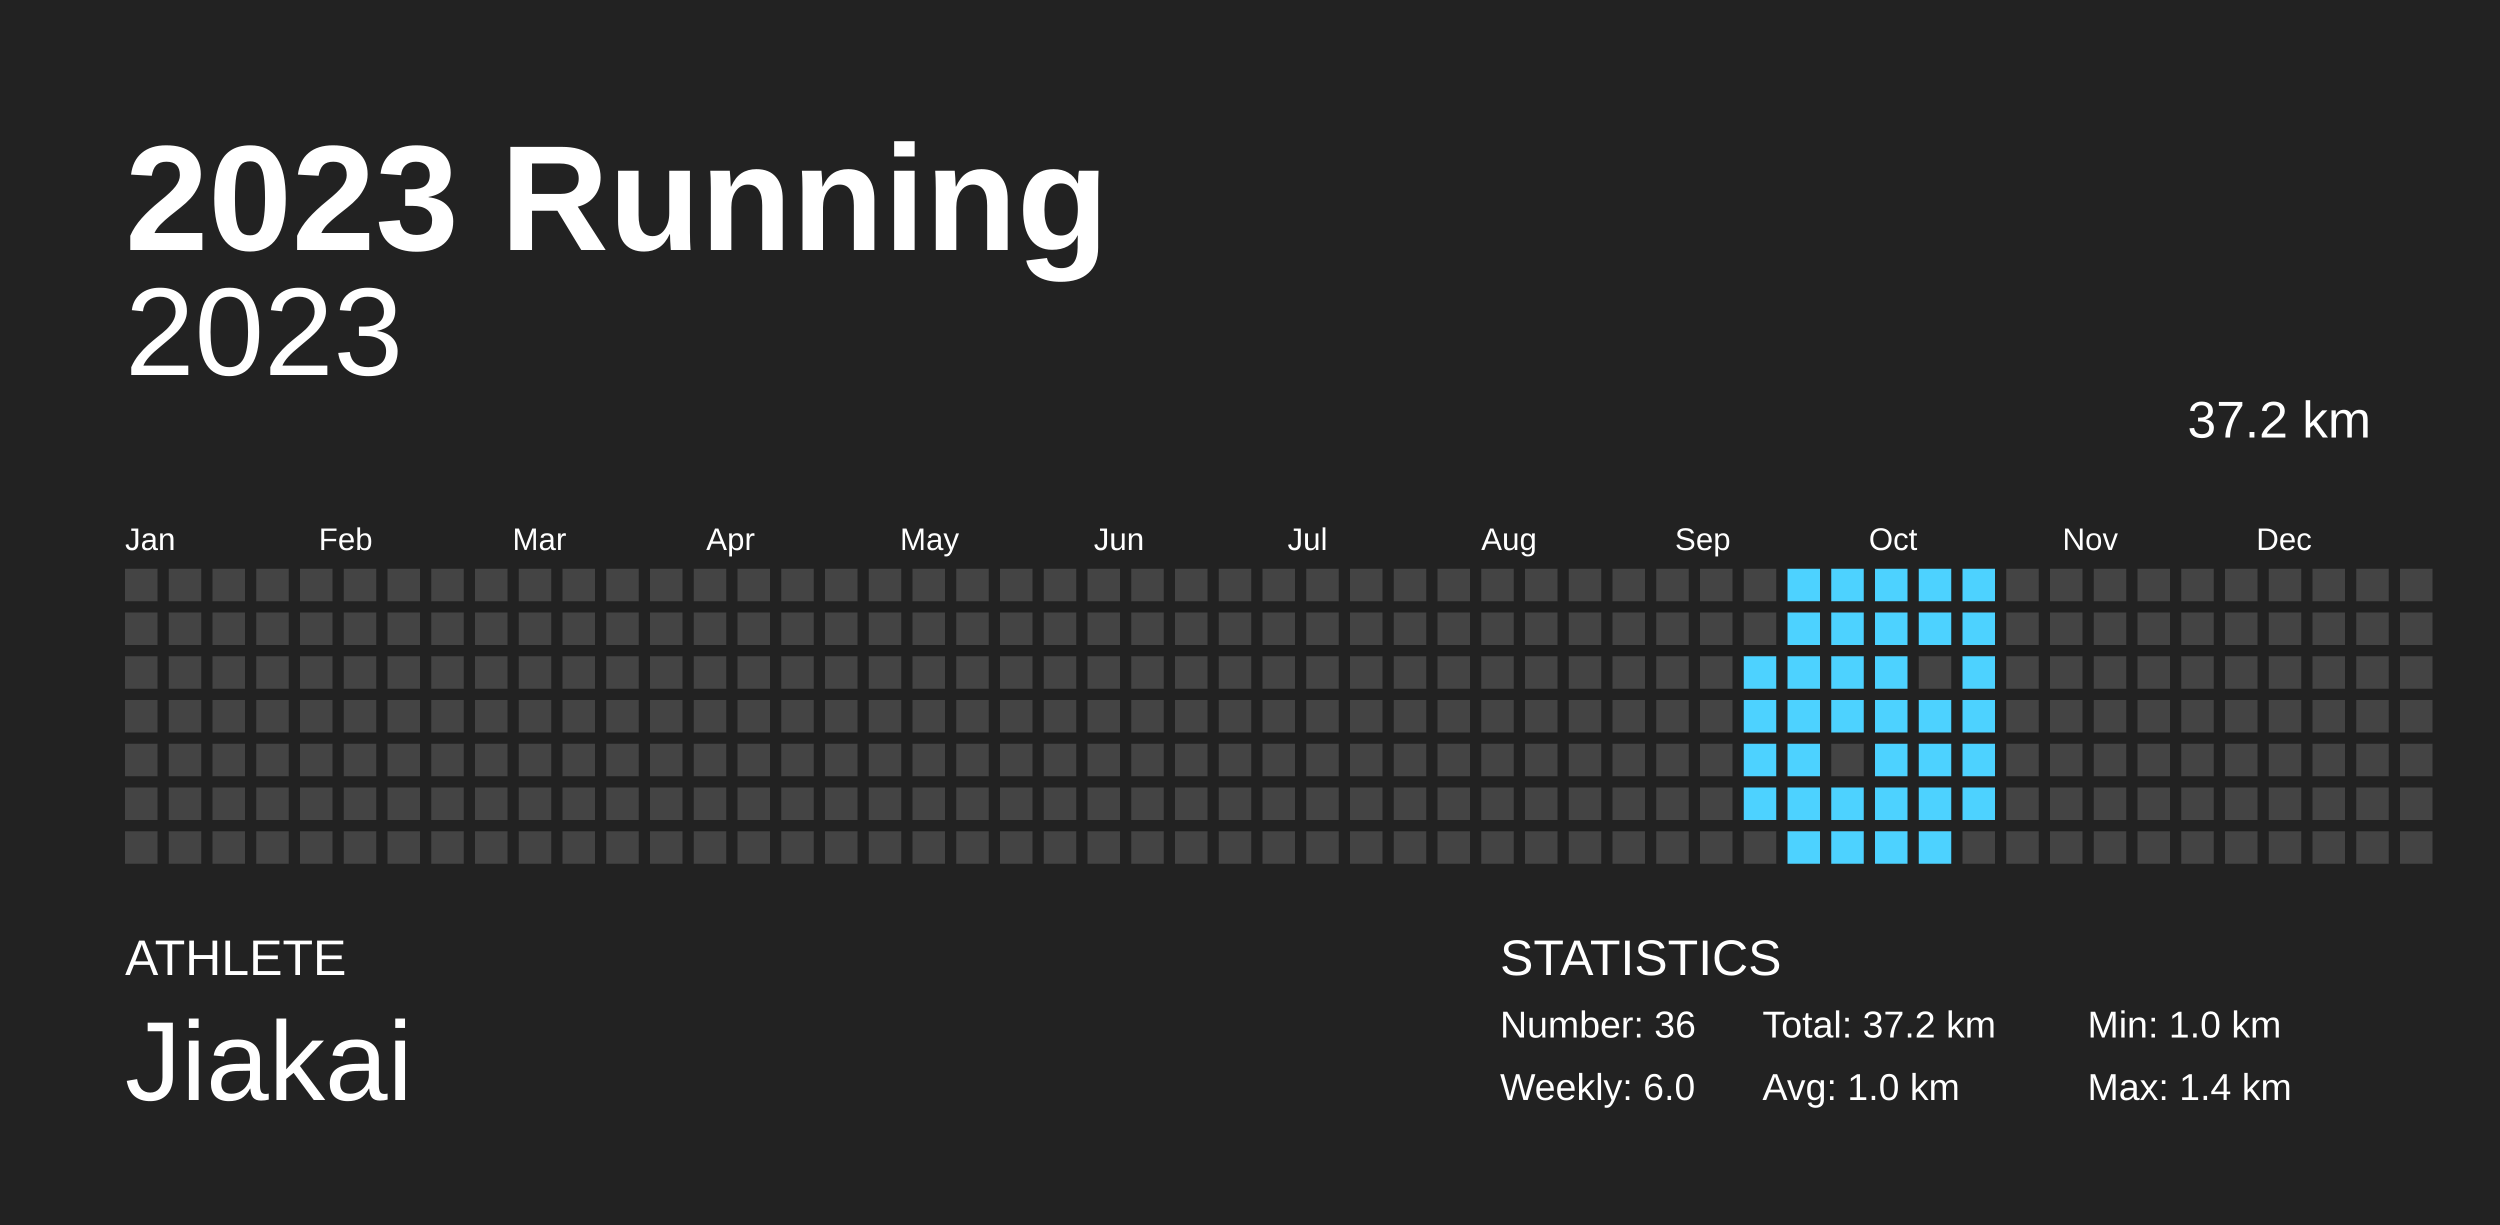
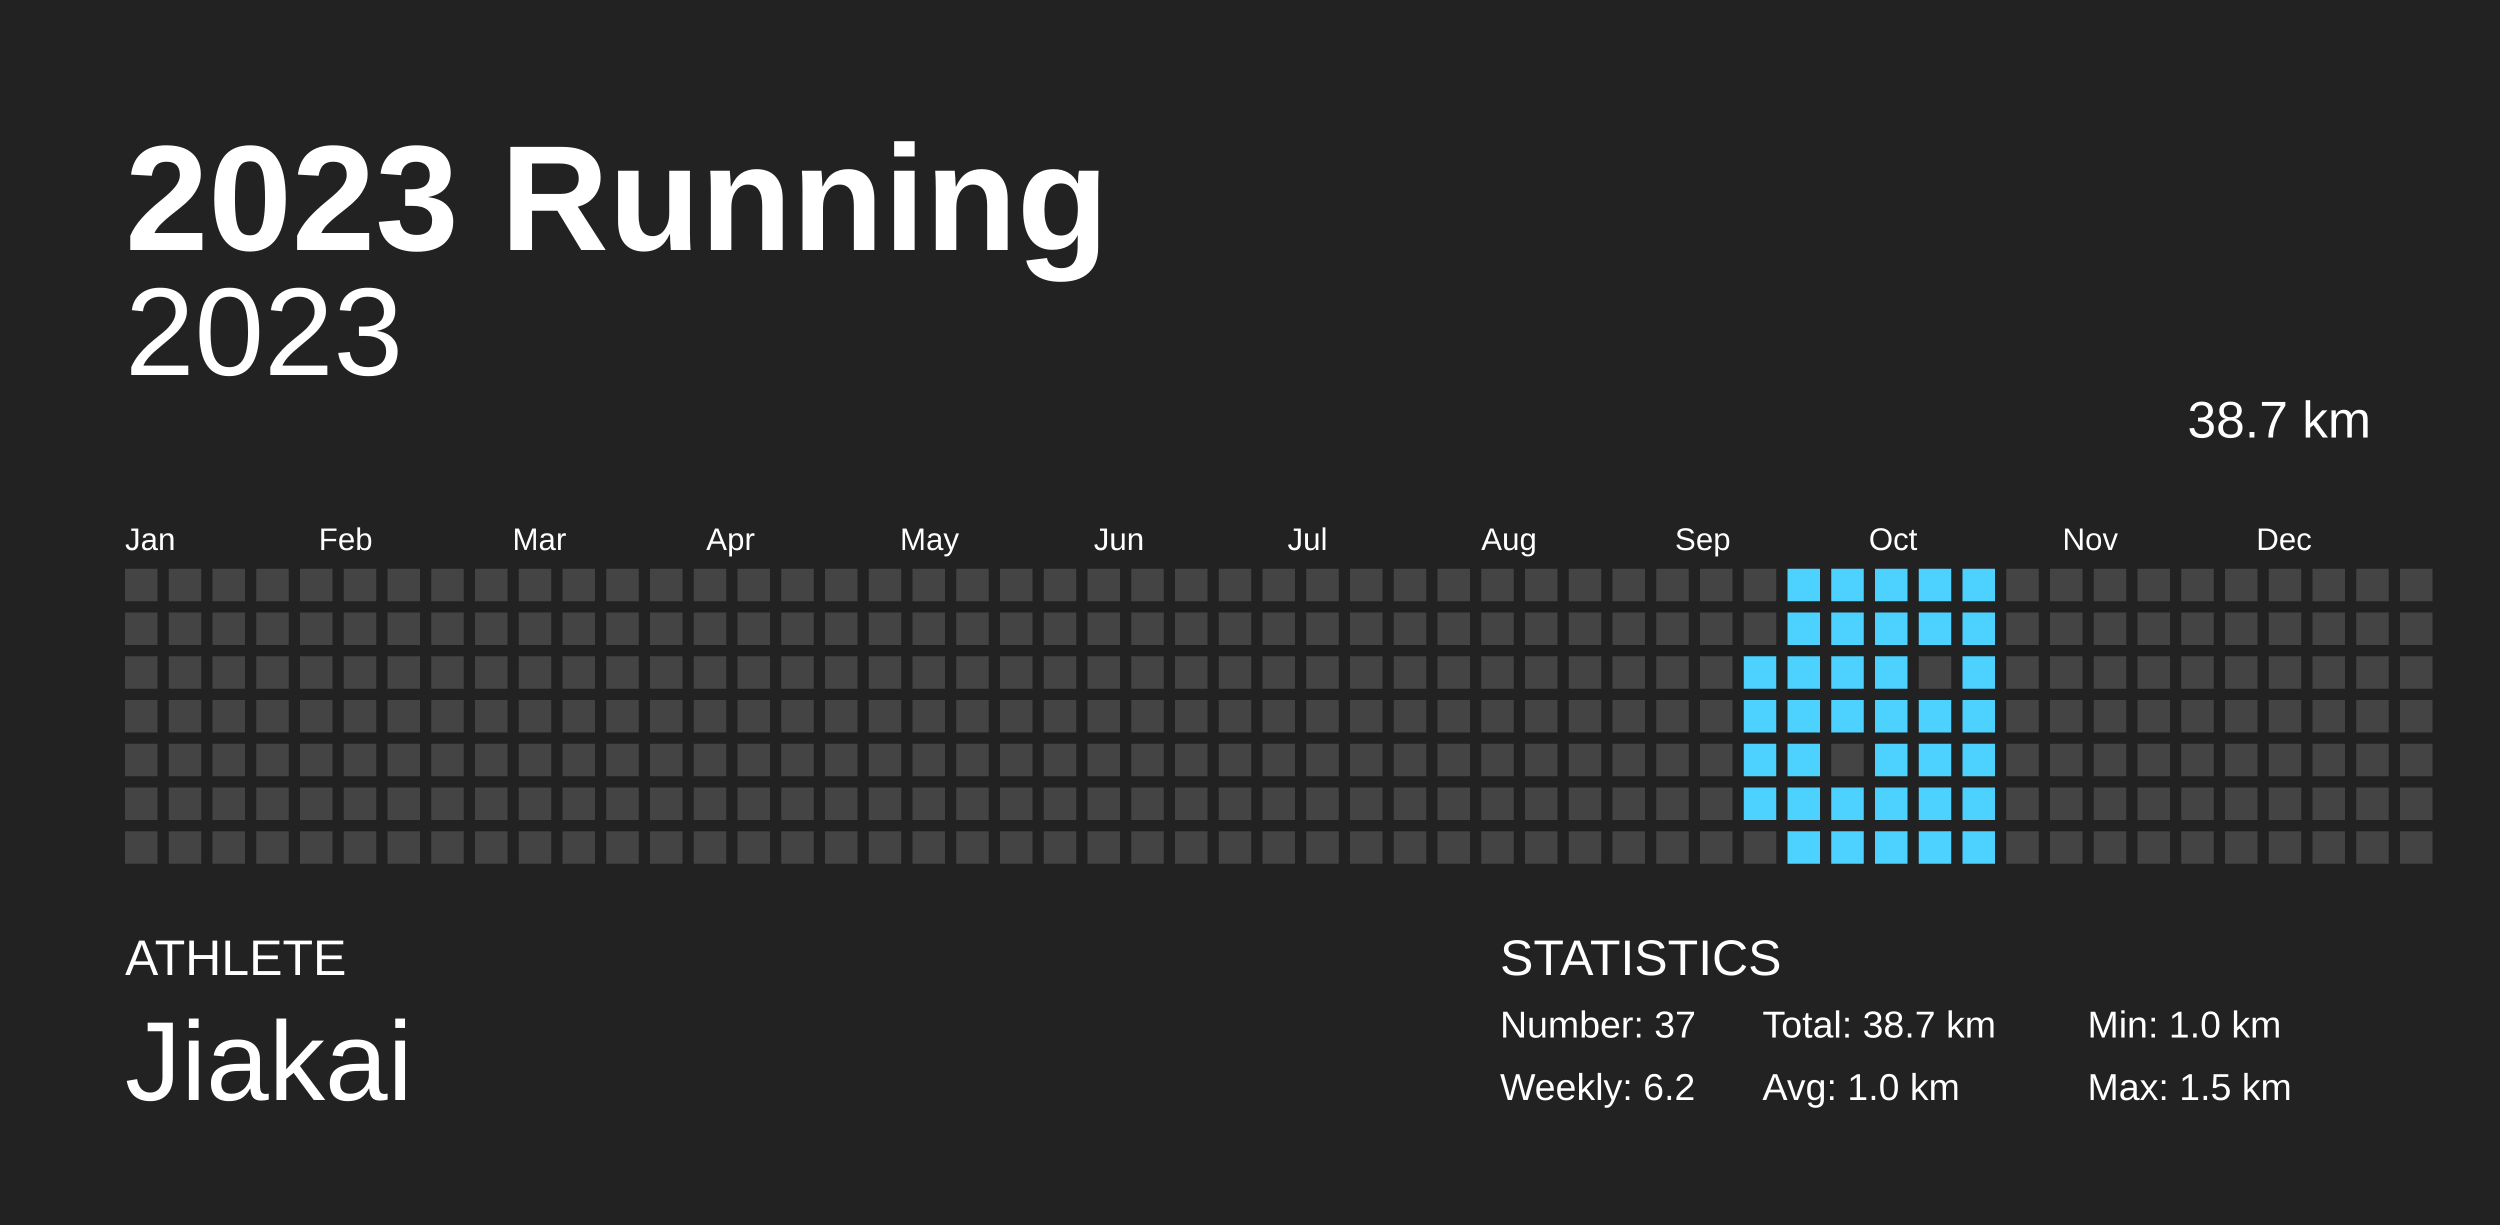
<svg xmlns="http://www.w3.org/2000/svg" baseProfile="full" height="98mm" version="1.1" viewBox="0,0,200,98" width="200mm">
  <defs />
  <rect fill="#222222" height="98" width="200" x="0" y="0" />
  <text fill="#FFFFFF" style="font-size:12px; font-family:Arial; font-weight:bold;" x="10" y="20">2023 Running</text>
  <text fill="#FFFFFF" style="font-size:4px; font-family:Arial" x="10" y="78">ATHLETE</text>
  <text fill="#FFFFFF" style="font-size:9px; font-family:Arial" x="10" y="88">Jiakai</text>
  <text fill="#FFFFFF" style="font-size:4px; font-family:Arial" x="120" y="78">STATISTICS</text>
-   <text fill="#FFFFFF" style="font-size:3px; font-family:Arial" x="120" y="83">Number: 36</text>
-   <text fill="#FFFFFF" style="font-size:3px; font-family:Arial" x="120" y="88">Weekly: 6.0</text>
-   <text fill="#FFFFFF" style="font-size:3px; font-family:Arial" x="141" y="83">Total: 37.2 km</text>
+   <text fill="#FFFFFF" style="font-size:3px; font-family:Arial" x="120" y="83">Number: 37</text>
+   <text fill="#FFFFFF" style="font-size:3px; font-family:Arial" x="120" y="88">Weekly: 6.2</text>
+   <text fill="#FFFFFF" style="font-size:3px; font-family:Arial" x="141" y="83">Total: 38.7 km</text>
  <text fill="#FFFFFF" style="font-size:3px; font-family:Arial" x="141" y="88">Avg: 1.0 km</text>
  <text fill="#FFFFFF" style="font-size:3px; font-family:Arial" x="167" y="83">Min: 1.0 km</text>
-   <text fill="#FFFFFF" style="font-size:3px; font-family:Arial" x="167" y="88">Max: 1.4 km</text>
+   <text fill="#FFFFFF" style="font-size:3px; font-family:Arial" x="167" y="88">Max: 1.5 km</text>
  <text alignment-baseline="hanging" fill="#FFFFFF" style="font-size:10.0px; font-family:Arial;" x="10" y="30">2023</text>
-   <text alignment-baseline="hanging" fill="#FFFFFF" style="font-size:4.125px; font-family:Arial;" x="175" y="35">37.2 km</text>
+   <text alignment-baseline="hanging" fill="#FFFFFF" style="font-size:4.125px; font-family:Arial;" x="175" y="35">38.7 km</text>
  <text fill="#FFFFFF" style="font-size:2.5px; font-family:Arial" x="10.0" y="44">Jan</text>
  <text fill="#FFFFFF" style="font-size:2.5px; font-family:Arial" x="25.5" y="44">Feb</text>
  <text fill="#FFFFFF" style="font-size:2.5px; font-family:Arial" x="41.0" y="44">Mar</text>
  <text fill="#FFFFFF" style="font-size:2.5px; font-family:Arial" x="56.5" y="44">Apr</text>
  <text fill="#FFFFFF" style="font-size:2.5px; font-family:Arial" x="72.0" y="44">May</text>
  <text fill="#FFFFFF" style="font-size:2.5px; font-family:Arial" x="87.5" y="44">Jun</text>
  <text fill="#FFFFFF" style="font-size:2.5px; font-family:Arial" x="103.0" y="44">Jul</text>
  <text fill="#FFFFFF" style="font-size:2.5px; font-family:Arial" x="118.5" y="44">Aug</text>
  <text fill="#FFFFFF" style="font-size:2.5px; font-family:Arial" x="134.0" y="44">Sep</text>
  <text fill="#FFFFFF" style="font-size:2.5px; font-family:Arial" x="149.5" y="44">Oct</text>
  <text fill="#FFFFFF" style="font-size:2.5px; font-family:Arial" x="165.0" y="44">Nov</text>
  <text fill="#FFFFFF" style="font-size:2.5px; font-family:Arial" x="180.5" y="44">Dec</text>
  <rect fill="#444444" height="2.6" width="2.6" x="10.0" y="45.5" />
  <rect fill="#444444" height="2.6" width="2.6" x="10.0" y="49.0" />
  <rect fill="#444444" height="2.6" width="2.6" x="10.0" y="52.5" />
  <rect fill="#444444" height="2.6" width="2.6" x="10.0" y="56.0" />
  <rect fill="#444444" height="2.6" width="2.6" x="10.0" y="59.5" />
  <rect fill="#444444" height="2.6" width="2.6" x="10.0" y="63.0" />
  <rect fill="#444444" height="2.6" width="2.6" x="10.0" y="66.5" />
  <rect fill="#444444" height="2.6" width="2.6" x="13.5" y="45.5" />
  <rect fill="#444444" height="2.6" width="2.6" x="13.5" y="49.0" />
  <rect fill="#444444" height="2.6" width="2.6" x="13.5" y="52.5" />
  <rect fill="#444444" height="2.6" width="2.6" x="13.5" y="56.0" />
  <rect fill="#444444" height="2.6" width="2.6" x="13.5" y="59.5" />
  <rect fill="#444444" height="2.6" width="2.6" x="13.5" y="63.0" />
  <rect fill="#444444" height="2.6" width="2.6" x="13.5" y="66.5" />
  <rect fill="#444444" height="2.6" width="2.6" x="17.0" y="45.5" />
  <rect fill="#444444" height="2.6" width="2.6" x="17.0" y="49.0" />
  <rect fill="#444444" height="2.6" width="2.6" x="17.0" y="52.5" />
  <rect fill="#444444" height="2.6" width="2.6" x="17.0" y="56.0" />
  <rect fill="#444444" height="2.6" width="2.6" x="17.0" y="59.5" />
  <rect fill="#444444" height="2.6" width="2.6" x="17.0" y="63.0" />
  <rect fill="#444444" height="2.6" width="2.6" x="17.0" y="66.5" />
  <rect fill="#444444" height="2.6" width="2.6" x="20.5" y="45.5" />
  <rect fill="#444444" height="2.6" width="2.6" x="20.5" y="49.0" />
  <rect fill="#444444" height="2.6" width="2.6" x="20.5" y="52.5" />
  <rect fill="#444444" height="2.6" width="2.6" x="20.5" y="56.0" />
  <rect fill="#444444" height="2.6" width="2.6" x="20.5" y="59.5" />
  <rect fill="#444444" height="2.6" width="2.6" x="20.5" y="63.0" />
  <rect fill="#444444" height="2.6" width="2.6" x="20.5" y="66.5" />
  <rect fill="#444444" height="2.6" width="2.6" x="24.0" y="45.5" />
  <rect fill="#444444" height="2.6" width="2.6" x="24.0" y="49.0" />
  <rect fill="#444444" height="2.6" width="2.6" x="24.0" y="52.5" />
  <rect fill="#444444" height="2.6" width="2.6" x="24.0" y="56.0" />
  <rect fill="#444444" height="2.6" width="2.6" x="24.0" y="59.5" />
  <rect fill="#444444" height="2.6" width="2.6" x="24.0" y="63.0" />
  <rect fill="#444444" height="2.6" width="2.6" x="24.0" y="66.5" />
  <rect fill="#444444" height="2.6" width="2.6" x="27.5" y="45.5" />
  <rect fill="#444444" height="2.6" width="2.6" x="27.5" y="49.0" />
  <rect fill="#444444" height="2.6" width="2.6" x="27.5" y="52.5" />
  <rect fill="#444444" height="2.6" width="2.6" x="27.5" y="56.0" />
  <rect fill="#444444" height="2.6" width="2.6" x="27.5" y="59.5" />
  <rect fill="#444444" height="2.6" width="2.6" x="27.5" y="63.0" />
  <rect fill="#444444" height="2.6" width="2.6" x="27.5" y="66.5" />
  <rect fill="#444444" height="2.6" width="2.6" x="31.0" y="45.5" />
  <rect fill="#444444" height="2.6" width="2.6" x="31.0" y="49.0" />
  <rect fill="#444444" height="2.6" width="2.6" x="31.0" y="52.5" />
  <rect fill="#444444" height="2.6" width="2.6" x="31.0" y="56.0" />
  <rect fill="#444444" height="2.6" width="2.6" x="31.0" y="59.5" />
  <rect fill="#444444" height="2.6" width="2.6" x="31.0" y="63.0" />
  <rect fill="#444444" height="2.6" width="2.6" x="31.0" y="66.5" />
  <rect fill="#444444" height="2.6" width="2.6" x="34.5" y="45.5" />
  <rect fill="#444444" height="2.6" width="2.6" x="34.5" y="49.0" />
  <rect fill="#444444" height="2.6" width="2.6" x="34.5" y="52.5" />
  <rect fill="#444444" height="2.6" width="2.6" x="34.5" y="56.0" />
  <rect fill="#444444" height="2.6" width="2.6" x="34.5" y="59.5" />
  <rect fill="#444444" height="2.6" width="2.6" x="34.5" y="63.0" />
  <rect fill="#444444" height="2.6" width="2.6" x="34.5" y="66.5" />
  <rect fill="#444444" height="2.6" width="2.6" x="38.0" y="45.5" />
  <rect fill="#444444" height="2.6" width="2.6" x="38.0" y="49.0" />
  <rect fill="#444444" height="2.6" width="2.6" x="38.0" y="52.5" />
  <rect fill="#444444" height="2.6" width="2.6" x="38.0" y="56.0" />
  <rect fill="#444444" height="2.6" width="2.6" x="38.0" y="59.5" />
  <rect fill="#444444" height="2.6" width="2.6" x="38.0" y="63.0" />
  <rect fill="#444444" height="2.6" width="2.6" x="38.0" y="66.5" />
  <rect fill="#444444" height="2.6" width="2.6" x="41.5" y="45.5" />
  <rect fill="#444444" height="2.6" width="2.6" x="41.5" y="49.0" />
  <rect fill="#444444" height="2.6" width="2.6" x="41.5" y="52.5" />
  <rect fill="#444444" height="2.6" width="2.6" x="41.5" y="56.0" />
  <rect fill="#444444" height="2.6" width="2.6" x="41.5" y="59.5" />
  <rect fill="#444444" height="2.6" width="2.6" x="41.5" y="63.0" />
  <rect fill="#444444" height="2.6" width="2.6" x="41.5" y="66.5" />
  <rect fill="#444444" height="2.6" width="2.6" x="45.0" y="45.5" />
  <rect fill="#444444" height="2.6" width="2.6" x="45.0" y="49.0" />
  <rect fill="#444444" height="2.6" width="2.6" x="45.0" y="52.5" />
  <rect fill="#444444" height="2.6" width="2.6" x="45.0" y="56.0" />
  <rect fill="#444444" height="2.6" width="2.6" x="45.0" y="59.5" />
  <rect fill="#444444" height="2.6" width="2.6" x="45.0" y="63.0" />
  <rect fill="#444444" height="2.6" width="2.6" x="45.0" y="66.5" />
  <rect fill="#444444" height="2.6" width="2.6" x="48.5" y="45.5" />
  <rect fill="#444444" height="2.6" width="2.6" x="48.5" y="49.0" />
  <rect fill="#444444" height="2.6" width="2.6" x="48.5" y="52.5" />
  <rect fill="#444444" height="2.6" width="2.6" x="48.5" y="56.0" />
  <rect fill="#444444" height="2.6" width="2.6" x="48.5" y="59.5" />
  <rect fill="#444444" height="2.6" width="2.6" x="48.5" y="63.0" />
  <rect fill="#444444" height="2.6" width="2.6" x="48.5" y="66.5" />
  <rect fill="#444444" height="2.6" width="2.6" x="52.0" y="45.5" />
  <rect fill="#444444" height="2.6" width="2.6" x="52.0" y="49.0" />
  <rect fill="#444444" height="2.6" width="2.6" x="52.0" y="52.5" />
  <rect fill="#444444" height="2.6" width="2.6" x="52.0" y="56.0" />
  <rect fill="#444444" height="2.6" width="2.6" x="52.0" y="59.5" />
  <rect fill="#444444" height="2.6" width="2.6" x="52.0" y="63.0" />
  <rect fill="#444444" height="2.6" width="2.6" x="52.0" y="66.5" />
  <rect fill="#444444" height="2.6" width="2.6" x="55.5" y="45.5" />
  <rect fill="#444444" height="2.6" width="2.6" x="55.5" y="49.0" />
  <rect fill="#444444" height="2.6" width="2.6" x="55.5" y="52.5" />
  <rect fill="#444444" height="2.6" width="2.6" x="55.5" y="56.0" />
  <rect fill="#444444" height="2.6" width="2.6" x="55.5" y="59.5" />
  <rect fill="#444444" height="2.6" width="2.6" x="55.5" y="63.0" />
  <rect fill="#444444" height="2.6" width="2.6" x="55.5" y="66.5" />
  <rect fill="#444444" height="2.6" width="2.6" x="59.0" y="45.5" />
  <rect fill="#444444" height="2.6" width="2.6" x="59.0" y="49.0" />
  <rect fill="#444444" height="2.6" width="2.6" x="59.0" y="52.5" />
  <rect fill="#444444" height="2.6" width="2.6" x="59.0" y="56.0" />
  <rect fill="#444444" height="2.6" width="2.6" x="59.0" y="59.5" />
  <rect fill="#444444" height="2.6" width="2.6" x="59.0" y="63.0" />
  <rect fill="#444444" height="2.6" width="2.6" x="59.0" y="66.5" />
  <rect fill="#444444" height="2.6" width="2.6" x="62.5" y="45.5" />
  <rect fill="#444444" height="2.6" width="2.6" x="62.5" y="49.0" />
  <rect fill="#444444" height="2.6" width="2.6" x="62.5" y="52.5" />
  <rect fill="#444444" height="2.6" width="2.6" x="62.5" y="56.0" />
  <rect fill="#444444" height="2.6" width="2.6" x="62.5" y="59.5" />
  <rect fill="#444444" height="2.6" width="2.6" x="62.5" y="63.0" />
  <rect fill="#444444" height="2.6" width="2.6" x="62.5" y="66.5" />
  <rect fill="#444444" height="2.6" width="2.6" x="66.0" y="45.5" />
  <rect fill="#444444" height="2.6" width="2.6" x="66.0" y="49.0" />
  <rect fill="#444444" height="2.6" width="2.6" x="66.0" y="52.5" />
  <rect fill="#444444" height="2.6" width="2.6" x="66.0" y="56.0" />
  <rect fill="#444444" height="2.6" width="2.6" x="66.0" y="59.5" />
  <rect fill="#444444" height="2.6" width="2.6" x="66.0" y="63.0" />
  <rect fill="#444444" height="2.6" width="2.6" x="66.0" y="66.5" />
  <rect fill="#444444" height="2.6" width="2.6" x="69.5" y="45.5" />
  <rect fill="#444444" height="2.6" width="2.6" x="69.5" y="49.0" />
  <rect fill="#444444" height="2.6" width="2.6" x="69.5" y="52.5" />
  <rect fill="#444444" height="2.6" width="2.6" x="69.5" y="56.0" />
  <rect fill="#444444" height="2.6" width="2.6" x="69.5" y="59.5" />
  <rect fill="#444444" height="2.6" width="2.6" x="69.5" y="63.0" />
  <rect fill="#444444" height="2.6" width="2.6" x="69.5" y="66.5" />
  <rect fill="#444444" height="2.6" width="2.6" x="73.0" y="45.5" />
  <rect fill="#444444" height="2.6" width="2.6" x="73.0" y="49.0" />
  <rect fill="#444444" height="2.6" width="2.6" x="73.0" y="52.5" />
  <rect fill="#444444" height="2.6" width="2.6" x="73.0" y="56.0" />
  <rect fill="#444444" height="2.6" width="2.6" x="73.0" y="59.5" />
  <rect fill="#444444" height="2.6" width="2.6" x="73.0" y="63.0" />
  <rect fill="#444444" height="2.6" width="2.6" x="73.0" y="66.5" />
  <rect fill="#444444" height="2.6" width="2.6" x="76.5" y="45.5" />
  <rect fill="#444444" height="2.6" width="2.6" x="76.5" y="49.0" />
  <rect fill="#444444" height="2.6" width="2.6" x="76.5" y="52.5" />
  <rect fill="#444444" height="2.6" width="2.6" x="76.5" y="56.0" />
  <rect fill="#444444" height="2.6" width="2.6" x="76.5" y="59.5" />
  <rect fill="#444444" height="2.6" width="2.6" x="76.5" y="63.0" />
  <rect fill="#444444" height="2.6" width="2.6" x="76.5" y="66.5" />
  <rect fill="#444444" height="2.6" width="2.6" x="80.0" y="45.5" />
  <rect fill="#444444" height="2.6" width="2.6" x="80.0" y="49.0" />
  <rect fill="#444444" height="2.6" width="2.6" x="80.0" y="52.5" />
  <rect fill="#444444" height="2.6" width="2.6" x="80.0" y="56.0" />
  <rect fill="#444444" height="2.6" width="2.6" x="80.0" y="59.5" />
  <rect fill="#444444" height="2.6" width="2.6" x="80.0" y="63.0" />
  <rect fill="#444444" height="2.6" width="2.6" x="80.0" y="66.5" />
  <rect fill="#444444" height="2.6" width="2.6" x="83.5" y="45.5" />
  <rect fill="#444444" height="2.6" width="2.6" x="83.5" y="49.0" />
  <rect fill="#444444" height="2.6" width="2.6" x="83.5" y="52.5" />
  <rect fill="#444444" height="2.6" width="2.6" x="83.5" y="56.0" />
  <rect fill="#444444" height="2.6" width="2.6" x="83.5" y="59.5" />
  <rect fill="#444444" height="2.6" width="2.6" x="83.5" y="63.0" />
  <rect fill="#444444" height="2.6" width="2.6" x="83.5" y="66.5" />
  <rect fill="#444444" height="2.6" width="2.6" x="87.0" y="45.5" />
  <rect fill="#444444" height="2.6" width="2.6" x="87.0" y="49.0" />
  <rect fill="#444444" height="2.6" width="2.6" x="87.0" y="52.5" />
  <rect fill="#444444" height="2.6" width="2.6" x="87.0" y="56.0" />
  <rect fill="#444444" height="2.6" width="2.6" x="87.0" y="59.5" />
  <rect fill="#444444" height="2.6" width="2.6" x="87.0" y="63.0" />
  <rect fill="#444444" height="2.6" width="2.6" x="87.0" y="66.5" />
  <rect fill="#444444" height="2.6" width="2.6" x="90.5" y="45.5" />
  <rect fill="#444444" height="2.6" width="2.6" x="90.5" y="49.0" />
  <rect fill="#444444" height="2.6" width="2.6" x="90.5" y="52.5" />
  <rect fill="#444444" height="2.6" width="2.6" x="90.5" y="56.0" />
  <rect fill="#444444" height="2.6" width="2.6" x="90.5" y="59.5" />
  <rect fill="#444444" height="2.6" width="2.6" x="90.5" y="63.0" />
  <rect fill="#444444" height="2.6" width="2.6" x="90.5" y="66.5" />
  <rect fill="#444444" height="2.6" width="2.6" x="94.0" y="45.5" />
  <rect fill="#444444" height="2.6" width="2.6" x="94.0" y="49.0" />
  <rect fill="#444444" height="2.6" width="2.6" x="94.0" y="52.5" />
  <rect fill="#444444" height="2.6" width="2.6" x="94.0" y="56.0" />
  <rect fill="#444444" height="2.6" width="2.6" x="94.0" y="59.5" />
  <rect fill="#444444" height="2.6" width="2.6" x="94.0" y="63.0" />
  <rect fill="#444444" height="2.6" width="2.6" x="94.0" y="66.5" />
  <rect fill="#444444" height="2.6" width="2.6" x="97.5" y="45.5" />
  <rect fill="#444444" height="2.6" width="2.6" x="97.5" y="49.0" />
  <rect fill="#444444" height="2.6" width="2.6" x="97.5" y="52.5" />
  <rect fill="#444444" height="2.6" width="2.6" x="97.5" y="56.0" />
  <rect fill="#444444" height="2.6" width="2.6" x="97.5" y="59.5" />
  <rect fill="#444444" height="2.6" width="2.6" x="97.5" y="63.0" />
  <rect fill="#444444" height="2.6" width="2.6" x="97.5" y="66.5" />
  <rect fill="#444444" height="2.6" width="2.6" x="101.0" y="45.5" />
  <rect fill="#444444" height="2.6" width="2.6" x="101.0" y="49.0" />
  <rect fill="#444444" height="2.6" width="2.6" x="101.0" y="52.5" />
  <rect fill="#444444" height="2.6" width="2.6" x="101.0" y="56.0" />
  <rect fill="#444444" height="2.6" width="2.6" x="101.0" y="59.5" />
  <rect fill="#444444" height="2.6" width="2.6" x="101.0" y="63.0" />
  <rect fill="#444444" height="2.6" width="2.6" x="101.0" y="66.5" />
  <rect fill="#444444" height="2.6" width="2.6" x="104.5" y="45.5" />
  <rect fill="#444444" height="2.6" width="2.6" x="104.5" y="49.0" />
  <rect fill="#444444" height="2.6" width="2.6" x="104.5" y="52.5" />
  <rect fill="#444444" height="2.6" width="2.6" x="104.5" y="56.0" />
  <rect fill="#444444" height="2.6" width="2.6" x="104.5" y="59.5" />
  <rect fill="#444444" height="2.6" width="2.6" x="104.5" y="63.0" />
  <rect fill="#444444" height="2.6" width="2.6" x="104.5" y="66.5" />
  <rect fill="#444444" height="2.6" width="2.6" x="108.0" y="45.5" />
  <rect fill="#444444" height="2.6" width="2.6" x="108.0" y="49.0" />
  <rect fill="#444444" height="2.6" width="2.6" x="108.0" y="52.5" />
  <rect fill="#444444" height="2.6" width="2.6" x="108.0" y="56.0" />
  <rect fill="#444444" height="2.6" width="2.6" x="108.0" y="59.5" />
  <rect fill="#444444" height="2.6" width="2.6" x="108.0" y="63.0" />
  <rect fill="#444444" height="2.6" width="2.6" x="108.0" y="66.5" />
  <rect fill="#444444" height="2.6" width="2.6" x="111.5" y="45.5" />
  <rect fill="#444444" height="2.6" width="2.6" x="111.5" y="49.0" />
  <rect fill="#444444" height="2.6" width="2.6" x="111.5" y="52.5" />
  <rect fill="#444444" height="2.6" width="2.6" x="111.5" y="56.0" />
  <rect fill="#444444" height="2.6" width="2.6" x="111.5" y="59.5" />
  <rect fill="#444444" height="2.6" width="2.6" x="111.5" y="63.0" />
  <rect fill="#444444" height="2.6" width="2.6" x="111.5" y="66.5" />
  <rect fill="#444444" height="2.6" width="2.6" x="115.0" y="45.5" />
  <rect fill="#444444" height="2.6" width="2.6" x="115.0" y="49.0" />
  <rect fill="#444444" height="2.6" width="2.6" x="115.0" y="52.5" />
  <rect fill="#444444" height="2.6" width="2.6" x="115.0" y="56.0" />
  <rect fill="#444444" height="2.6" width="2.6" x="115.0" y="59.5" />
  <rect fill="#444444" height="2.6" width="2.6" x="115.0" y="63.0" />
  <rect fill="#444444" height="2.6" width="2.6" x="115.0" y="66.5" />
  <rect fill="#444444" height="2.6" width="2.6" x="118.5" y="45.5" />
  <rect fill="#444444" height="2.6" width="2.6" x="118.5" y="49.0" />
  <rect fill="#444444" height="2.6" width="2.6" x="118.5" y="52.5" />
  <rect fill="#444444" height="2.6" width="2.6" x="118.5" y="56.0" />
  <rect fill="#444444" height="2.6" width="2.6" x="118.5" y="59.5" />
  <rect fill="#444444" height="2.6" width="2.6" x="118.5" y="63.0" />
  <rect fill="#444444" height="2.6" width="2.6" x="118.5" y="66.5" />
  <rect fill="#444444" height="2.6" width="2.6" x="122.0" y="45.5" />
  <rect fill="#444444" height="2.6" width="2.6" x="122.0" y="49.0" />
  <rect fill="#444444" height="2.6" width="2.6" x="122.0" y="52.5" />
  <rect fill="#444444" height="2.6" width="2.6" x="122.0" y="56.0" />
  <rect fill="#444444" height="2.6" width="2.6" x="122.0" y="59.5" />
  <rect fill="#444444" height="2.6" width="2.6" x="122.0" y="63.0" />
  <rect fill="#444444" height="2.6" width="2.6" x="122.0" y="66.5" />
  <rect fill="#444444" height="2.6" width="2.6" x="125.5" y="45.5" />
  <rect fill="#444444" height="2.6" width="2.6" x="125.5" y="49.0" />
  <rect fill="#444444" height="2.6" width="2.6" x="125.5" y="52.5" />
  <rect fill="#444444" height="2.6" width="2.6" x="125.5" y="56.0" />
  <rect fill="#444444" height="2.6" width="2.6" x="125.5" y="59.5" />
  <rect fill="#444444" height="2.6" width="2.6" x="125.5" y="63.0" />
  <rect fill="#444444" height="2.6" width="2.6" x="125.5" y="66.5" />
  <rect fill="#444444" height="2.6" width="2.6" x="129.0" y="45.5" />
  <rect fill="#444444" height="2.6" width="2.6" x="129.0" y="49.0" />
  <rect fill="#444444" height="2.6" width="2.6" x="129.0" y="52.5" />
  <rect fill="#444444" height="2.6" width="2.6" x="129.0" y="56.0" />
  <rect fill="#444444" height="2.6" width="2.6" x="129.0" y="59.5" />
  <rect fill="#444444" height="2.6" width="2.6" x="129.0" y="63.0" />
  <rect fill="#444444" height="2.6" width="2.6" x="129.0" y="66.5" />
  <rect fill="#444444" height="2.6" width="2.6" x="132.5" y="45.5" />
  <rect fill="#444444" height="2.6" width="2.6" x="132.5" y="49.0" />
  <rect fill="#444444" height="2.6" width="2.6" x="132.5" y="52.5" />
  <rect fill="#444444" height="2.6" width="2.6" x="132.5" y="56.0" />
  <rect fill="#444444" height="2.6" width="2.6" x="132.5" y="59.5" />
  <rect fill="#444444" height="2.6" width="2.6" x="132.5" y="63.0" />
  <rect fill="#444444" height="2.6" width="2.6" x="132.5" y="66.5" />
  <rect fill="#444444" height="2.6" width="2.6" x="136.0" y="45.5" />
  <rect fill="#444444" height="2.6" width="2.6" x="136.0" y="49.0" />
  <rect fill="#444444" height="2.6" width="2.6" x="136.0" y="52.5" />
  <rect fill="#444444" height="2.6" width="2.6" x="136.0" y="56.0" />
  <rect fill="#444444" height="2.6" width="2.6" x="136.0" y="59.5" />
  <rect fill="#444444" height="2.6" width="2.6" x="136.0" y="63.0" />
  <rect fill="#444444" height="2.6" width="2.6" x="136.0" y="66.5" />
  <rect fill="#444444" height="2.6" width="2.6" x="139.5" y="45.5" />
  <rect fill="#444444" height="2.6" width="2.6" x="139.5" y="49.0" />
  <rect fill="#4dd2ff" height="2.6" width="2.6" x="139.5" y="52.5" />
  <rect fill="#4dd2ff" height="2.6" width="2.6" x="139.5" y="56.0" />
  <rect fill="#4dd2ff" height="2.6" width="2.6" x="139.5" y="59.5" />
  <rect fill="#4dd2ff" height="2.6" width="2.6" x="139.5" y="63.0" />
  <rect fill="#444444" height="2.6" width="2.6" x="139.5" y="66.5" />
  <rect fill="#4dd2ff" height="2.6" width="2.6" x="143.0" y="45.5" />
  <rect fill="#4dd2ff" height="2.6" width="2.6" x="143.0" y="49.0" />
  <rect fill="#4dd2ff" height="2.6" width="2.6" x="143.0" y="52.5" />
  <rect fill="#4dd2ff" height="2.6" width="2.6" x="143.0" y="56.0" />
  <rect fill="#4dd2ff" height="2.6" width="2.6" x="143.0" y="59.5" />
  <rect fill="#4dd2ff" height="2.6" width="2.6" x="143.0" y="63.0" />
  <rect fill="#4dd2ff" height="2.6" width="2.6" x="143.0" y="66.5" />
  <rect fill="#4dd2ff" height="2.6" width="2.6" x="146.5" y="45.5" />
  <rect fill="#4dd2ff" height="2.6" width="2.6" x="146.5" y="49.0" />
  <rect fill="#4dd2ff" height="2.6" width="2.6" x="146.5" y="52.5" />
  <rect fill="#4dd2ff" height="2.6" width="2.6" x="146.5" y="56.0" />
  <rect fill="#444444" height="2.6" width="2.6" x="146.5" y="59.5" />
  <rect fill="#4dd2ff" height="2.6" width="2.6" x="146.5" y="63.0" />
  <rect fill="#4dd2ff" height="2.6" width="2.6" x="146.5" y="66.5" />
  <rect fill="#4dd2ff" height="2.6" width="2.6" x="150.0" y="45.5" />
  <rect fill="#4dd2ff" height="2.6" width="2.6" x="150.0" y="49.0" />
  <rect fill="#4dd2ff" height="2.6" width="2.6" x="150.0" y="52.5" />
  <rect fill="#4dd2ff" height="2.6" width="2.6" x="150.0" y="56.0" />
  <rect fill="#4dd2ff" height="2.6" width="2.6" x="150.0" y="59.5" />
  <rect fill="#4dd2ff" height="2.6" width="2.6" x="150.0" y="63.0" />
  <rect fill="#4dd2ff" height="2.6" width="2.6" x="150.0" y="66.5" />
  <rect fill="#4dd2ff" height="2.6" width="2.6" x="153.5" y="45.5" />
  <rect fill="#4dd2ff" height="2.6" width="2.6" x="153.5" y="49.0" />
  <rect fill="#444444" height="2.6" width="2.6" x="153.5" y="52.5" />
  <rect fill="#4dd2ff" height="2.6" width="2.6" x="153.5" y="56.0" />
  <rect fill="#4dd2ff" height="2.6" width="2.6" x="153.5" y="59.5" />
  <rect fill="#4dd2ff" height="2.6" width="2.6" x="153.5" y="63.0" />
  <rect fill="#4dd2ff" height="2.6" width="2.6" x="153.5" y="66.5" />
  <rect fill="#4dd2ff" height="2.6" width="2.6" x="157.0" y="45.5" />
  <rect fill="#4dd2ff" height="2.6" width="2.6" x="157.0" y="49.0" />
  <rect fill="#4dd2ff" height="2.6" width="2.6" x="157.0" y="52.5" />
  <rect fill="#4dd2ff" height="2.6" width="2.6" x="157.0" y="56.0" />
  <rect fill="#4dd2ff" height="2.6" width="2.6" x="157.0" y="59.5" />
  <rect fill="#4dd2ff" height="2.6" width="2.6" x="157.0" y="63.0" />
-   <rect fill="#444444" height="2.6" width="2.6" x="157.0" y="66.5" />
+   <rect fill="#4dd2ff" height="2.6" width="2.6" x="157.0" y="66.5" />
  <rect fill="#444444" height="2.6" width="2.6" x="160.5" y="45.5" />
  <rect fill="#444444" height="2.6" width="2.6" x="160.5" y="49.0" />
  <rect fill="#444444" height="2.6" width="2.6" x="160.5" y="52.5" />
  <rect fill="#444444" height="2.6" width="2.6" x="160.5" y="56.0" />
  <rect fill="#444444" height="2.6" width="2.6" x="160.5" y="59.5" />
  <rect fill="#444444" height="2.6" width="2.6" x="160.5" y="63.0" />
  <rect fill="#444444" height="2.6" width="2.6" x="160.5" y="66.5" />
  <rect fill="#444444" height="2.6" width="2.6" x="164.0" y="45.5" />
  <rect fill="#444444" height="2.6" width="2.6" x="164.0" y="49.0" />
  <rect fill="#444444" height="2.6" width="2.6" x="164.0" y="52.5" />
  <rect fill="#444444" height="2.6" width="2.6" x="164.0" y="56.0" />
  <rect fill="#444444" height="2.6" width="2.6" x="164.0" y="59.5" />
  <rect fill="#444444" height="2.6" width="2.6" x="164.0" y="63.0" />
  <rect fill="#444444" height="2.6" width="2.6" x="164.0" y="66.5" />
  <rect fill="#444444" height="2.6" width="2.6" x="167.5" y="45.5" />
  <rect fill="#444444" height="2.6" width="2.6" x="167.5" y="49.0" />
  <rect fill="#444444" height="2.6" width="2.6" x="167.5" y="52.5" />
  <rect fill="#444444" height="2.6" width="2.6" x="167.5" y="56.0" />
  <rect fill="#444444" height="2.6" width="2.6" x="167.5" y="59.5" />
  <rect fill="#444444" height="2.6" width="2.6" x="167.5" y="63.0" />
  <rect fill="#444444" height="2.6" width="2.6" x="167.5" y="66.5" />
  <rect fill="#444444" height="2.6" width="2.6" x="171.0" y="45.5" />
  <rect fill="#444444" height="2.6" width="2.6" x="171.0" y="49.0" />
  <rect fill="#444444" height="2.6" width="2.6" x="171.0" y="52.5" />
  <rect fill="#444444" height="2.6" width="2.6" x="171.0" y="56.0" />
  <rect fill="#444444" height="2.6" width="2.6" x="171.0" y="59.5" />
  <rect fill="#444444" height="2.6" width="2.6" x="171.0" y="63.0" />
  <rect fill="#444444" height="2.6" width="2.6" x="171.0" y="66.5" />
  <rect fill="#444444" height="2.6" width="2.6" x="174.5" y="45.5" />
  <rect fill="#444444" height="2.6" width="2.6" x="174.5" y="49.0" />
  <rect fill="#444444" height="2.6" width="2.6" x="174.5" y="52.5" />
  <rect fill="#444444" height="2.6" width="2.6" x="174.5" y="56.0" />
  <rect fill="#444444" height="2.6" width="2.6" x="174.5" y="59.5" />
  <rect fill="#444444" height="2.6" width="2.6" x="174.5" y="63.0" />
  <rect fill="#444444" height="2.6" width="2.6" x="174.5" y="66.5" />
  <rect fill="#444444" height="2.6" width="2.6" x="178.0" y="45.5" />
  <rect fill="#444444" height="2.6" width="2.6" x="178.0" y="49.0" />
  <rect fill="#444444" height="2.6" width="2.6" x="178.0" y="52.5" />
  <rect fill="#444444" height="2.6" width="2.6" x="178.0" y="56.0" />
  <rect fill="#444444" height="2.6" width="2.6" x="178.0" y="59.5" />
  <rect fill="#444444" height="2.6" width="2.6" x="178.0" y="63.0" />
  <rect fill="#444444" height="2.6" width="2.6" x="178.0" y="66.5" />
  <rect fill="#444444" height="2.6" width="2.6" x="181.5" y="45.5" />
  <rect fill="#444444" height="2.6" width="2.6" x="181.5" y="49.0" />
  <rect fill="#444444" height="2.6" width="2.6" x="181.5" y="52.5" />
  <rect fill="#444444" height="2.6" width="2.6" x="181.5" y="56.0" />
  <rect fill="#444444" height="2.6" width="2.6" x="181.5" y="59.5" />
  <rect fill="#444444" height="2.6" width="2.6" x="181.5" y="63.0" />
  <rect fill="#444444" height="2.6" width="2.6" x="181.5" y="66.5" />
  <rect fill="#444444" height="2.6" width="2.6" x="185.0" y="45.5" />
  <rect fill="#444444" height="2.6" width="2.6" x="185.0" y="49.0" />
  <rect fill="#444444" height="2.6" width="2.6" x="185.0" y="52.5" />
  <rect fill="#444444" height="2.6" width="2.6" x="185.0" y="56.0" />
  <rect fill="#444444" height="2.6" width="2.6" x="185.0" y="59.5" />
  <rect fill="#444444" height="2.6" width="2.6" x="185.0" y="63.0" />
  <rect fill="#444444" height="2.6" width="2.6" x="185.0" y="66.5" />
  <rect fill="#444444" height="2.6" width="2.6" x="188.5" y="45.5" />
  <rect fill="#444444" height="2.6" width="2.6" x="188.5" y="49.0" />
  <rect fill="#444444" height="2.6" width="2.6" x="188.5" y="52.5" />
  <rect fill="#444444" height="2.6" width="2.6" x="188.5" y="56.0" />
  <rect fill="#444444" height="2.6" width="2.6" x="188.5" y="59.5" />
  <rect fill="#444444" height="2.6" width="2.6" x="188.5" y="63.0" />
  <rect fill="#444444" height="2.6" width="2.6" x="188.5" y="66.5" />
  <rect fill="#444444" height="2.6" width="2.6" x="192.0" y="45.5" />
  <rect fill="#444444" height="2.6" width="2.6" x="192.0" y="49.0" />
  <rect fill="#444444" height="2.6" width="2.6" x="192.0" y="52.5" />
  <rect fill="#444444" height="2.6" width="2.6" x="192.0" y="56.0" />
  <rect fill="#444444" height="2.6" width="2.6" x="192.0" y="59.5" />
  <rect fill="#444444" height="2.6" width="2.6" x="192.0" y="63.0" />
  <rect fill="#444444" height="2.6" width="2.6" x="192.0" y="66.5" />
</svg>
